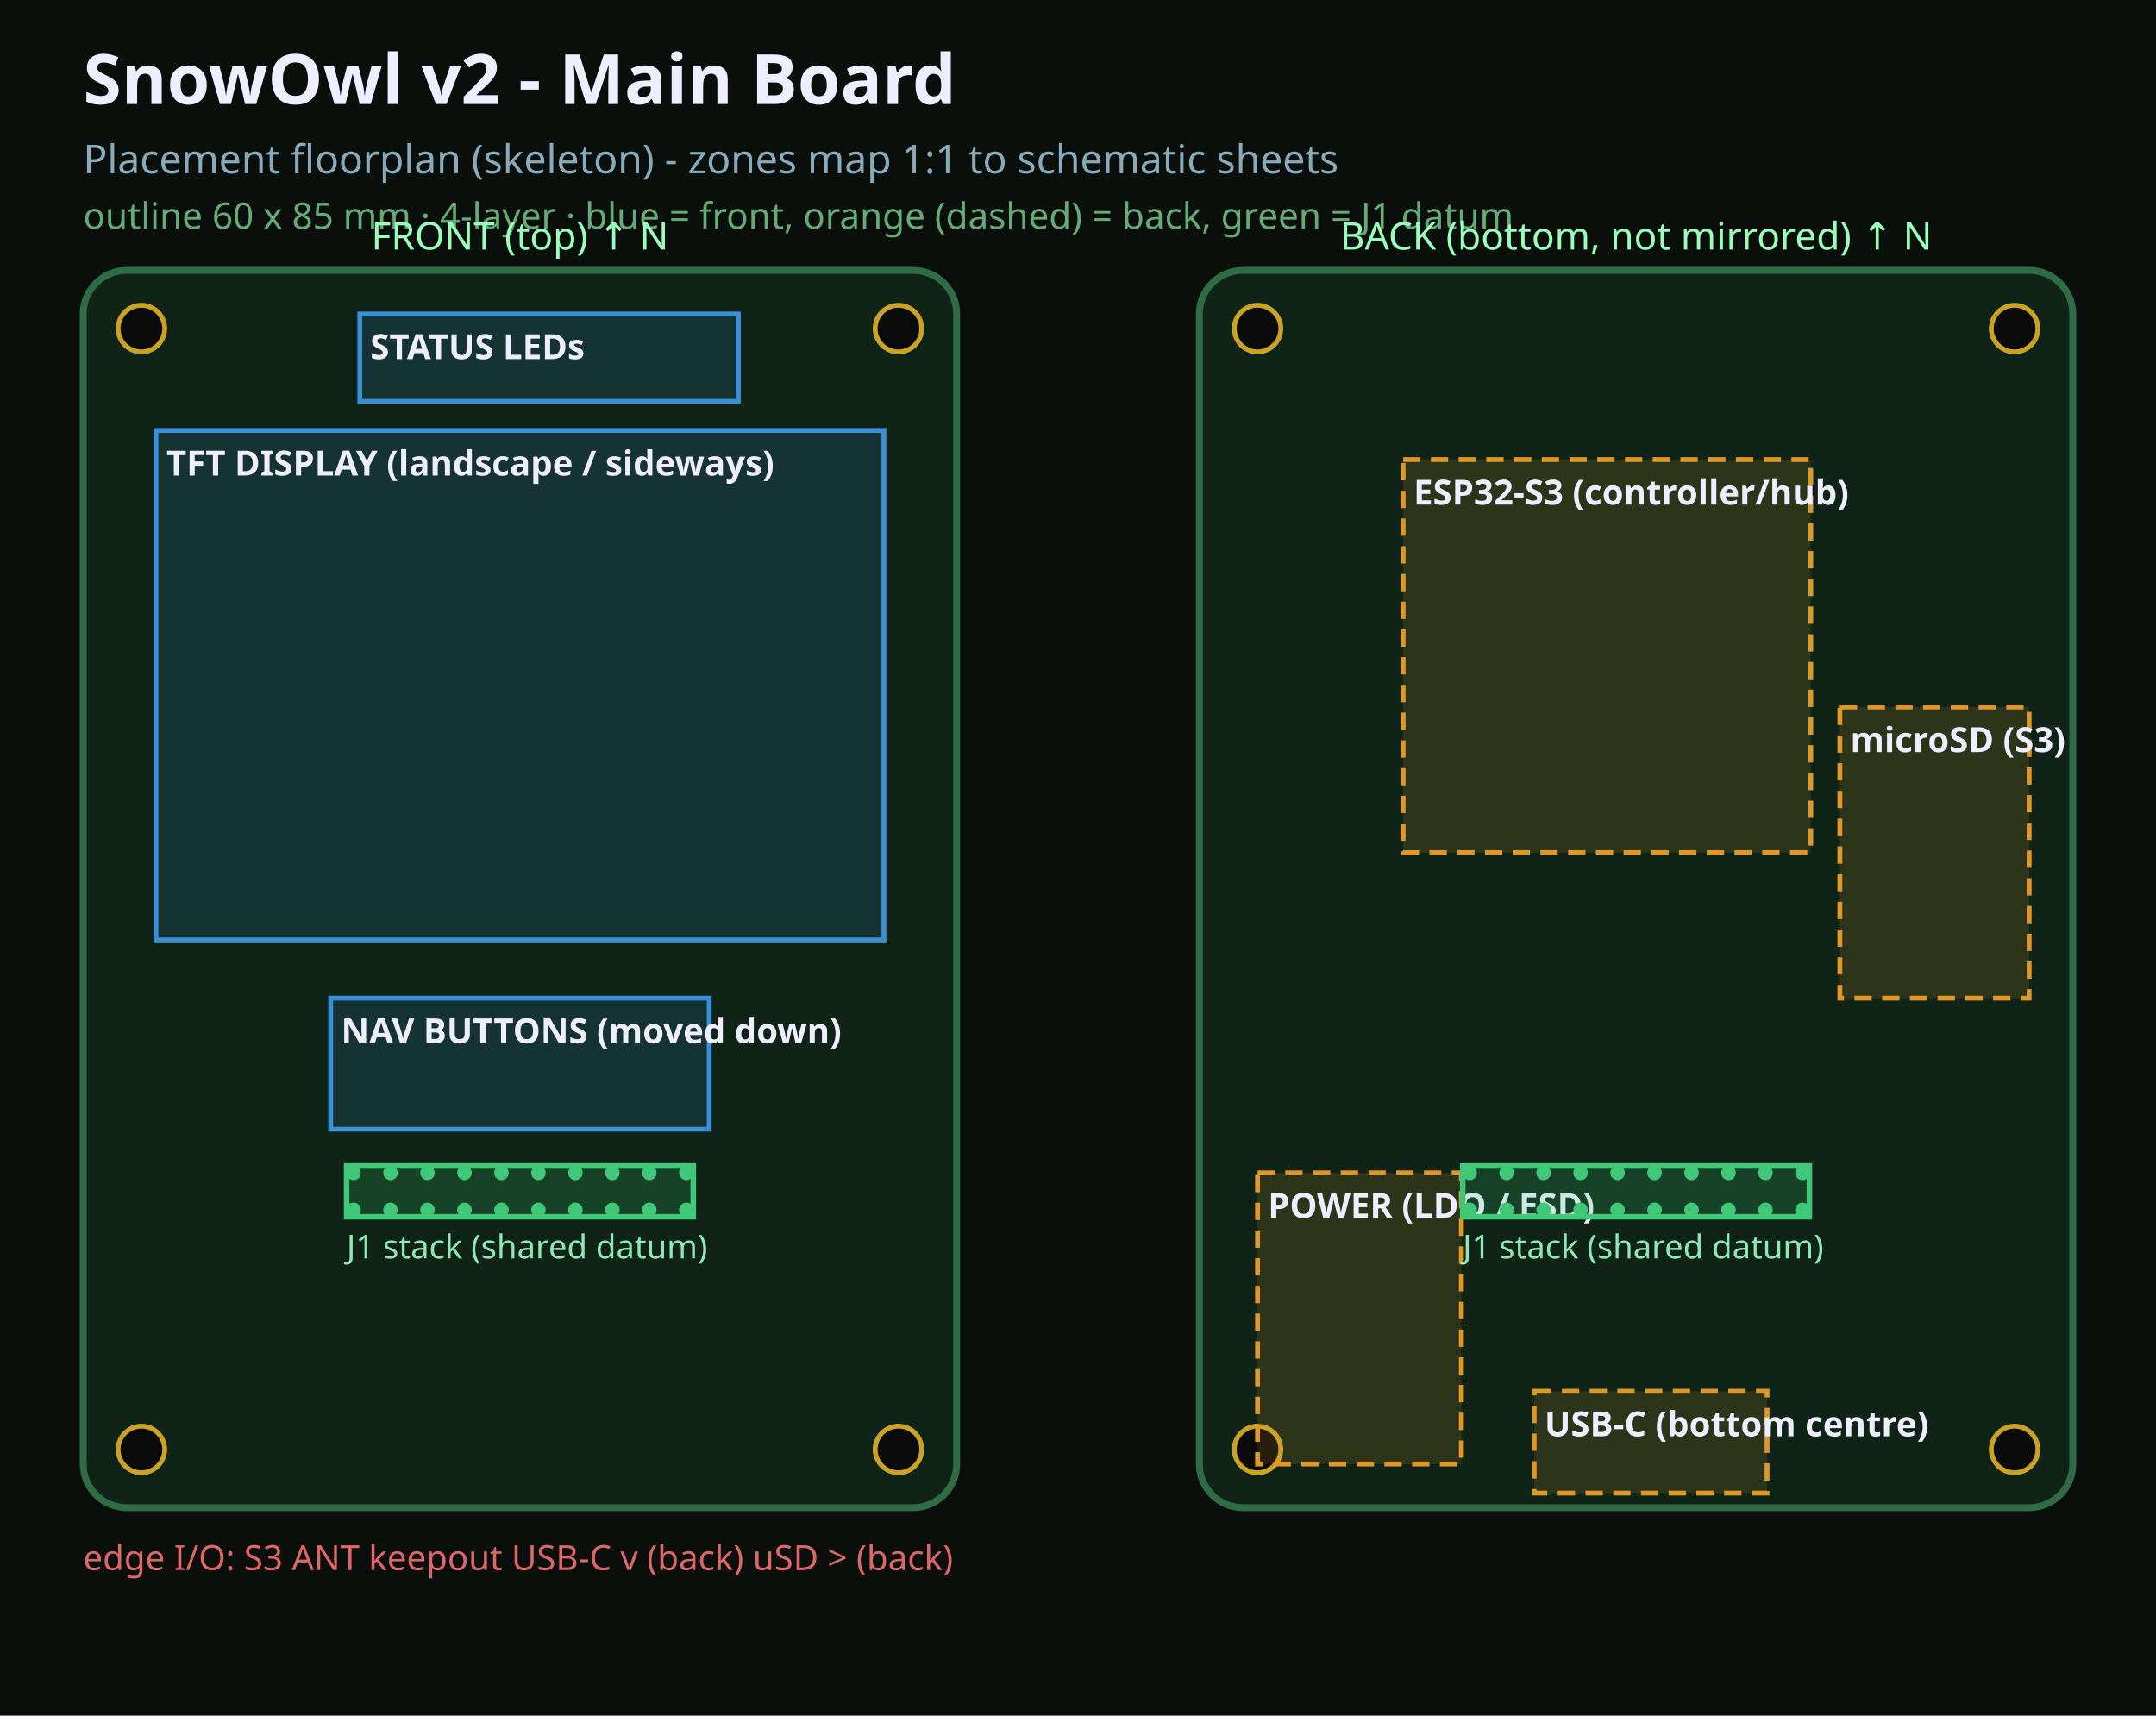
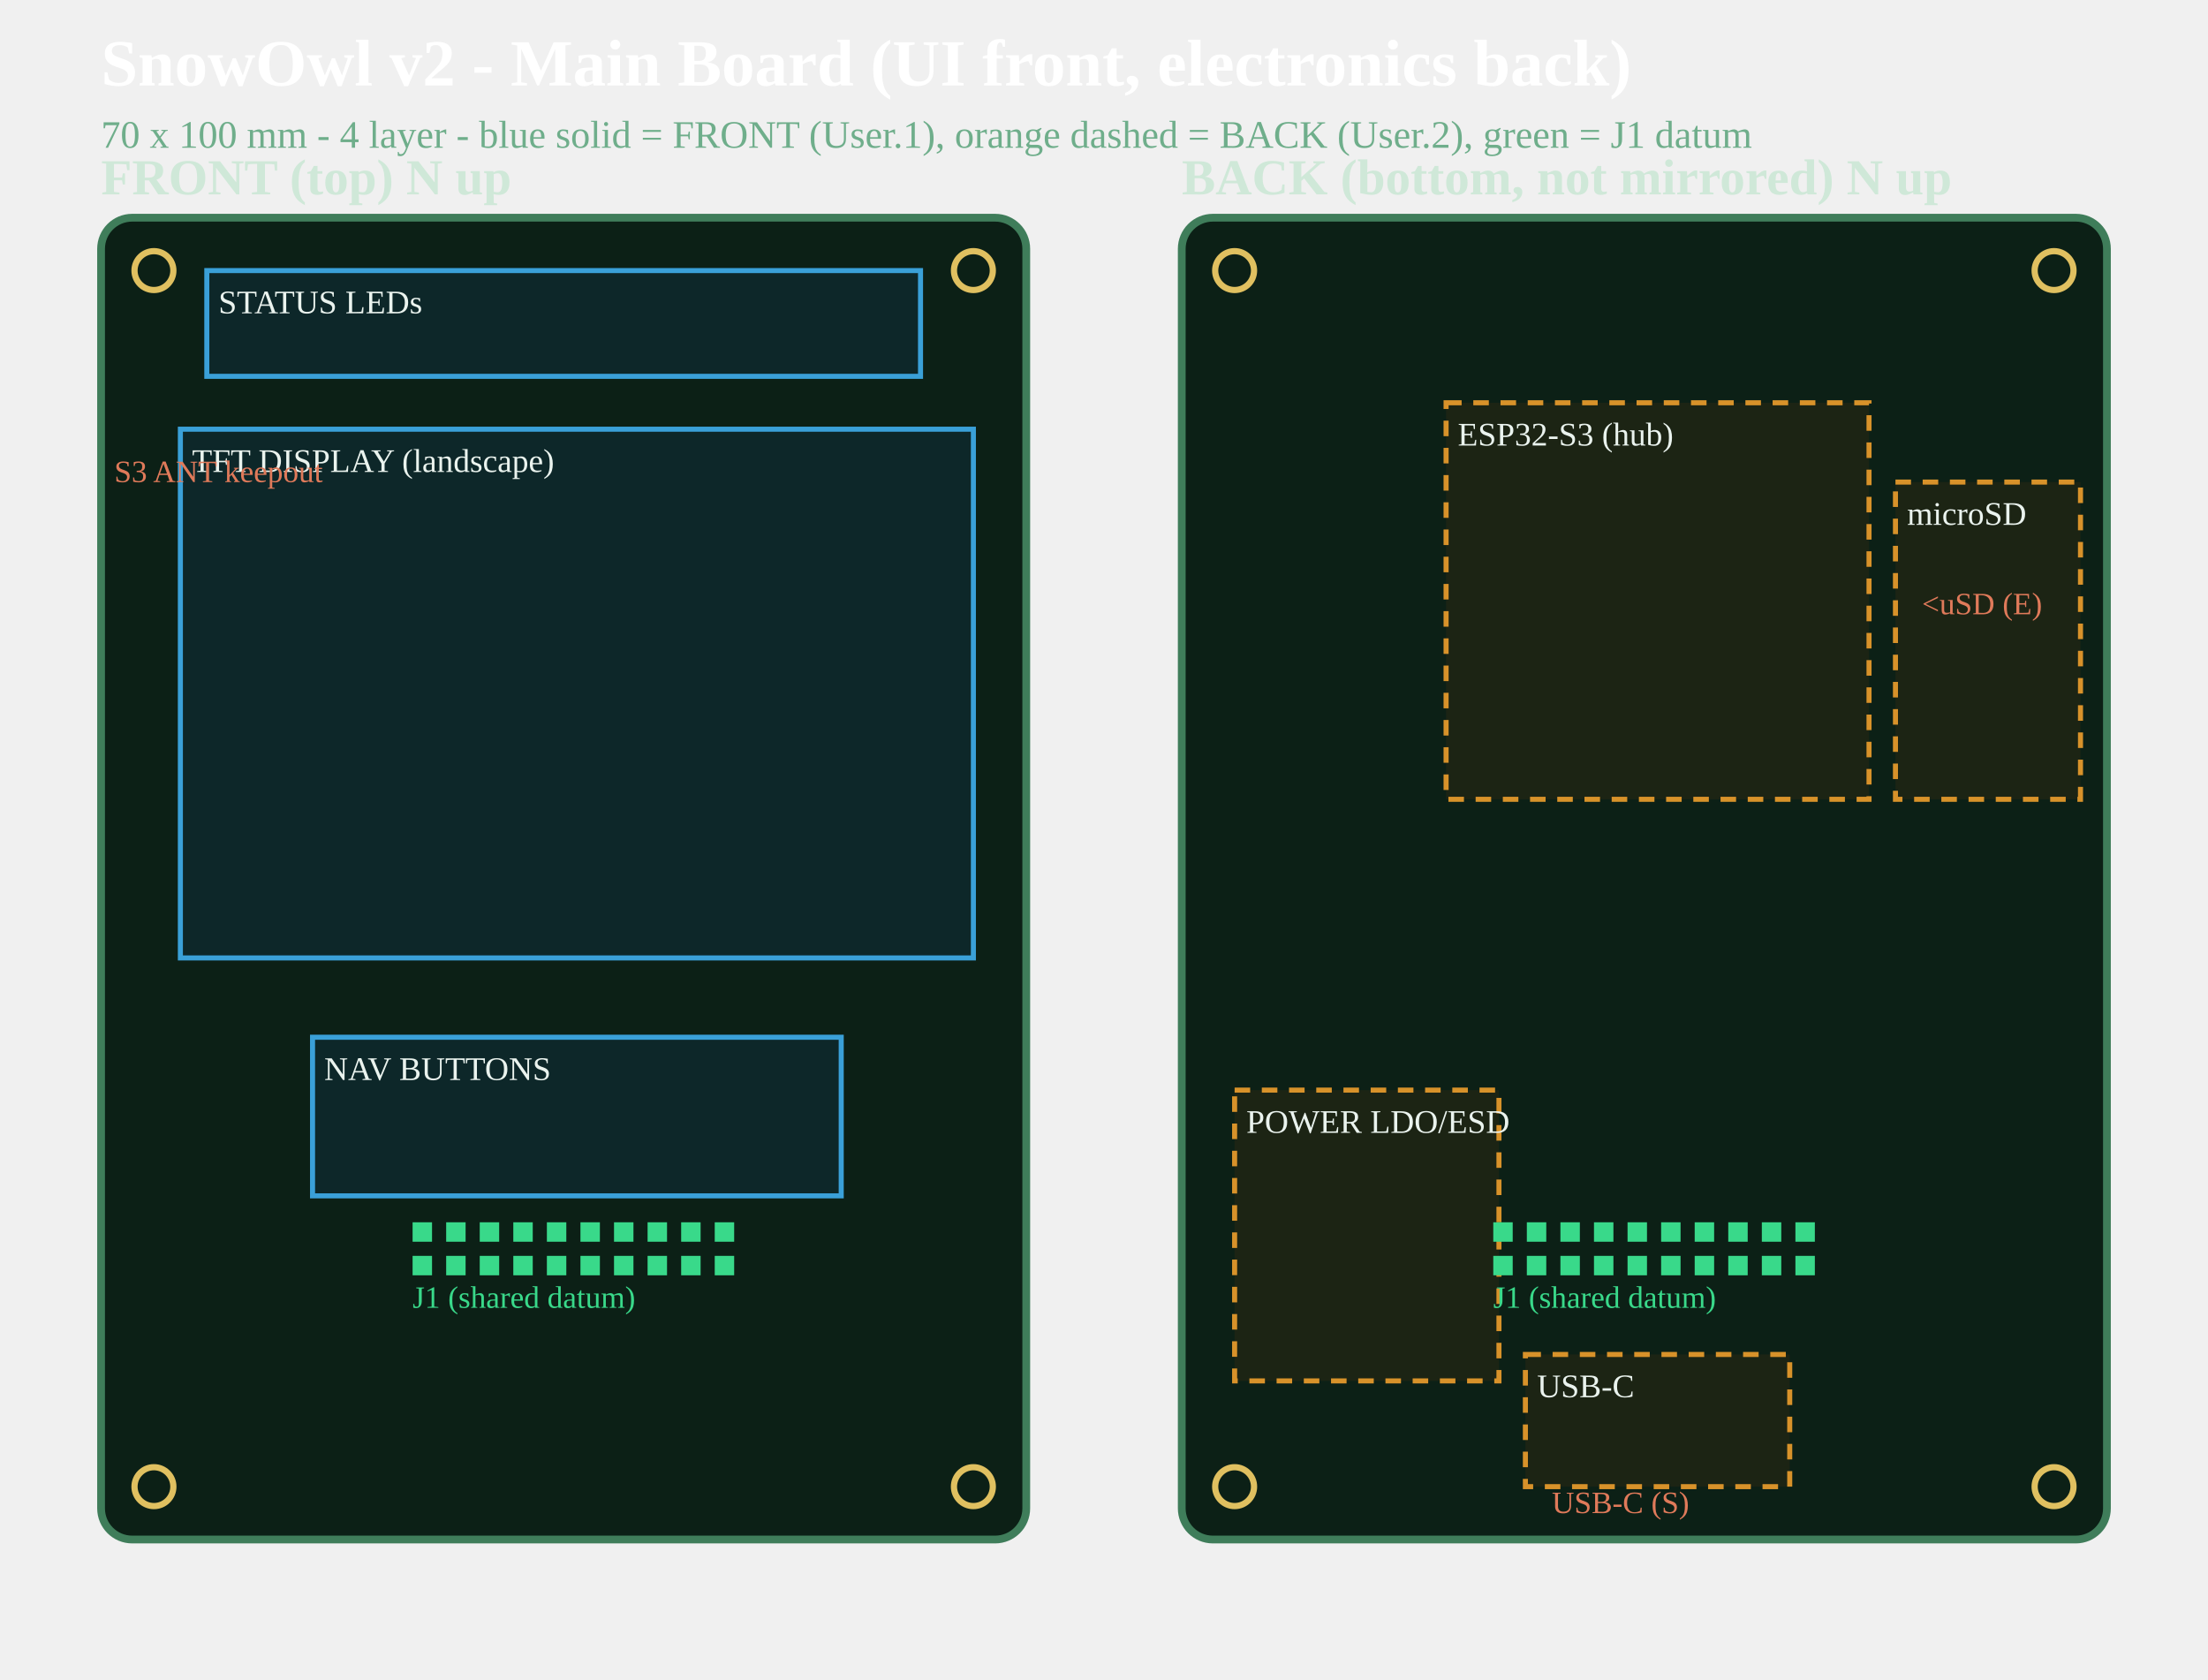
- <svg xmlns="http://www.w3.org/2000/svg" width="622" height="495" viewBox="0 0 622 495">
-   <rect width="622" height="495" fill="#0a0f0c" />
-   <text x="24" y="30" font-size="20" font-family="sans-serif" fill="#eef" font-weight="700">SnowOwl v2 - Main Board</text>
-   <text x="24" y="50" font-size="11.5" font-family="sans-serif" fill="#8ab">Placement floorplan (skeleton) - zones map 1:1 to schematic sheets</text>
-   <text x="24" y="66" font-size="10.5" font-family="sans-serif" fill="#6a7">outline 60 x 85 mm · 4-layer · blue = front, orange (dashed) = back, green = J1 datum</text>
-   <rect x="24" y="78" width="252.0" height="357.0" rx="12.6" fill="#0f2417" stroke="#2f6b45" stroke-width="2" />
-   <circle cx="40.8" cy="94.8" r="6.72" fill="#0b0b0b" stroke="#c9a227" stroke-width="1.4" />
-   <circle cx="259.2" cy="94.8" r="6.72" fill="#0b0b0b" stroke="#c9a227" stroke-width="1.4" />
-   <circle cx="40.8" cy="418.2" r="6.72" fill="#0b0b0b" stroke="#c9a227" stroke-width="1.4" />
-   <circle cx="259.2" cy="418.2" r="6.72" fill="#0b0b0b" stroke="#c9a227" stroke-width="1.4" />
-   <rect x="103.8" y="90.6" width="109.2" height="25.2" fill="rgba(58,143,214,0.14)" stroke="#3a8fd6" stroke-width="1.4" />
-   <text x="106.8" y="103.6" font-size="10" font-family="sans-serif" fill="#eef" font-weight="600">STATUS LEDs</text>
-   <rect x="45.0" y="124.2" width="210.0" height="147.0" fill="rgba(58,143,214,0.14)" stroke="#3a8fd6" stroke-width="1.4" />
-   <text x="48.0" y="137.2" font-size="10" font-family="sans-serif" fill="#eef" font-weight="600">TFT DISPLAY (landscape / sideways)</text>
-   <rect x="95.4" y="288.0" width="109.2" height="37.8" fill="rgba(58,143,214,0.14)" stroke="#3a8fd6" stroke-width="1.4" />
-   <text x="98.4" y="301.0" font-size="10" font-family="sans-serif" fill="#eef" font-weight="600">NAV BUTTONS (moved down)</text>
-   <rect x="99.994" y="336.4" width="100.012" height="14.668" fill="rgba(60,200,120,0.18)" stroke="#3ec878" stroke-width="1.6" />
-   <circle cx="101.994" cy="338.4" r="2.1" fill="#3ec878" />
-   <circle cx="112.662" cy="338.4" r="2.1" fill="#3ec878" />
-   <circle cx="123.33" cy="338.4" r="2.1" fill="#3ec878" />
-   <circle cx="133.998" cy="338.4" r="2.1" fill="#3ec878" />
-   <circle cx="144.666" cy="338.4" r="2.1" fill="#3ec878" />
-   <circle cx="155.334" cy="338.4" r="2.1" fill="#3ec878" />
-   <circle cx="166.002" cy="338.4" r="2.1" fill="#3ec878" />
-   <circle cx="176.67" cy="338.4" r="2.1" fill="#3ec878" />
-   <circle cx="187.338" cy="338.4" r="2.1" fill="#3ec878" />
-   <circle cx="198.006" cy="338.4" r="2.1" fill="#3ec878" />
-   <circle cx="101.994" cy="349.068" r="2.1" fill="#3ec878" />
-   <circle cx="112.662" cy="349.068" r="2.1" fill="#3ec878" />
-   <circle cx="123.33" cy="349.068" r="2.1" fill="#3ec878" />
-   <circle cx="133.998" cy="349.068" r="2.1" fill="#3ec878" />
-   <circle cx="144.666" cy="349.068" r="2.1" fill="#3ec878" />
-   <circle cx="155.334" cy="349.068" r="2.1" fill="#3ec878" />
-   <circle cx="166.002" cy="349.068" r="2.1" fill="#3ec878" />
-   <circle cx="176.67" cy="349.068" r="2.1" fill="#3ec878" />
-   <circle cx="187.338" cy="349.068" r="2.1" fill="#3ec878" />
-   <circle cx="198.006" cy="349.068" r="2.1" fill="#3ec878" />
-   <text x="99.994" y="363.068" font-size="9.5" font-family="sans-serif" fill="#8fe8b4">J1 stack (shared datum)</text>
-   <text x="150.0" y="72" font-size="11" text-anchor="middle" font-family="sans-serif" fill="#9fb">FRONT (top) ↑ N</text>
-   <rect x="346.0" y="78" width="252.0" height="357.0" rx="12.6" fill="#0f2417" stroke="#2f6b45" stroke-width="2" />
-   <circle cx="362.8" cy="94.8" r="6.72" fill="#0b0b0b" stroke="#c9a227" stroke-width="1.4" />
-   <circle cx="581.2" cy="94.8" r="6.72" fill="#0b0b0b" stroke="#c9a227" stroke-width="1.4" />
-   <circle cx="362.8" cy="418.2" r="6.72" fill="#0b0b0b" stroke="#c9a227" stroke-width="1.4" />
-   <circle cx="581.2" cy="418.2" r="6.72" fill="#0b0b0b" stroke="#c9a227" stroke-width="1.4" />
-   <rect x="404.8" y="132.6" width="117.6" height="113.4" fill="rgba(224,151,42,0.14)" stroke="#e0972a" stroke-width="1.4" stroke-dasharray="5 3" />
-   <text x="407.8" y="145.6" font-size="10" font-family="sans-serif" fill="#eef" font-weight="600">ESP32-S3 (controller/hub)</text>
-   <rect x="530.8" y="204.0" width="54.6" height="84.0" fill="rgba(224,151,42,0.14)" stroke="#e0972a" stroke-width="1.4" stroke-dasharray="5 3" />
-   <text x="533.8" y="217.0" font-size="10" font-family="sans-serif" fill="#eef" font-weight="600">microSD (S3)</text>
-   <rect x="362.8" y="338.4" width="58.8" height="84.0" fill="rgba(224,151,42,0.14)" stroke="#e0972a" stroke-width="1.4" stroke-dasharray="5 3" />
-   <text x="365.8" y="351.4" font-size="10" font-family="sans-serif" fill="#eef" font-weight="600">POWER (LDO / ESD)</text>
-   <rect x="442.6" y="401.4" width="67.2" height="29.4" fill="rgba(224,151,42,0.14)" stroke="#e0972a" stroke-width="1.4" stroke-dasharray="5 3" />
-   <text x="445.6" y="414.4" font-size="10" font-family="sans-serif" fill="#eef" font-weight="600">USB-C (bottom centre)</text>
-   <rect x="421.994" y="336.4" width="100.012" height="14.668" fill="rgba(60,200,120,0.18)" stroke="#3ec878" stroke-width="1.6" />
-   <circle cx="423.994" cy="338.4" r="2.1" fill="#3ec878" />
-   <circle cx="434.662" cy="338.4" r="2.1" fill="#3ec878" />
-   <circle cx="445.33" cy="338.4" r="2.1" fill="#3ec878" />
-   <circle cx="455.998" cy="338.4" r="2.1" fill="#3ec878" />
-   <circle cx="466.666" cy="338.4" r="2.1" fill="#3ec878" />
-   <circle cx="477.334" cy="338.4" r="2.1" fill="#3ec878" />
-   <circle cx="488.002" cy="338.4" r="2.1" fill="#3ec878" />
-   <circle cx="498.67" cy="338.4" r="2.1" fill="#3ec878" />
-   <circle cx="509.338" cy="338.4" r="2.1" fill="#3ec878" />
-   <circle cx="520.006" cy="338.4" r="2.1" fill="#3ec878" />
-   <circle cx="423.994" cy="349.068" r="2.1" fill="#3ec878" />
-   <circle cx="434.662" cy="349.068" r="2.1" fill="#3ec878" />
-   <circle cx="445.33" cy="349.068" r="2.1" fill="#3ec878" />
-   <circle cx="455.998" cy="349.068" r="2.1" fill="#3ec878" />
-   <circle cx="466.666" cy="349.068" r="2.1" fill="#3ec878" />
-   <circle cx="477.334" cy="349.068" r="2.1" fill="#3ec878" />
-   <circle cx="488.002" cy="349.068" r="2.1" fill="#3ec878" />
-   <circle cx="498.67" cy="349.068" r="2.1" fill="#3ec878" />
-   <circle cx="509.338" cy="349.068" r="2.1" fill="#3ec878" />
-   <circle cx="520.006" cy="349.068" r="2.1" fill="#3ec878" />
-   <text x="421.994" y="363.068" font-size="9.5" font-family="sans-serif" fill="#8fe8b4">J1 stack (shared datum)</text>
-   <text x="472.0" y="72" font-size="11" text-anchor="middle" font-family="sans-serif" fill="#9fb">BACK (bottom, not mirrored) ↑ N</text>
-   <text x="24" y="453.0" font-size="10" font-family="sans-serif" fill="#d66">edge I/O: S3 ANT keepout  USB-C v (back)  uSD &gt; (back)</text>
+ <svg xmlns="http://www.w3.org/2000/svg" width="568" height="432" viewBox="0 0 568 432">
+   <rect width="100%%" height="100%%" fill="#08120c" />
+   <text x="26" y="22" fill="#ffffff" font-size="17" font-weight="bold">SnowOwl v2 - Main Board  (UI front, electronics back)</text>
+   <text x="26" y="38" fill="#6fae8b" font-size="10">70 x 100 mm  -  4 layer  -  blue solid = FRONT (User.1), orange dashed = BACK (User.2), green = J1 datum</text>
+   <rect x="26" y="56" width="238" height="340" rx="8" fill="#0c2016" stroke="#3f7d5a" stroke-width="2" />
+   <text x="26" y="50" fill="#cfe8d8" font-size="13" font-weight="bold">FRONT (top)  N up</text>
+   <circle cx="39.6" cy="69.6" r="5" fill="none" stroke="#e0c060" stroke-width="1.6" />
+   <circle cx="250.4" cy="69.6" r="5" fill="none" stroke="#e0c060" stroke-width="1.6" />
+   <circle cx="39.6" cy="382.4" r="5" fill="none" stroke="#e0c060" stroke-width="1.6" />
+   <circle cx="250.4" cy="382.4" r="5" fill="none" stroke="#e0c060" stroke-width="1.6" />
+   <rect x="53.2" y="69.6" width="183.6" height="27.2" fill="#10344d" fill-opacity="0.35" stroke="#3aa0d8" stroke-width="1.3" />
+   <text x="56.2" y="80.6" fill="#eaf3ee" font-size="8.5">STATUS LEDs</text>
+   <rect x="46.4" y="110.4" width="204" height="136" fill="#10344d" fill-opacity="0.35" stroke="#3aa0d8" stroke-width="1.3" />
+   <text x="49.4" y="121.4" fill="#eaf3ee" font-size="8.5">TFT DISPLAY (landscape)</text>
+   <rect x="80.4" y="266.8" width="136" height="40.8" fill="#10344d" fill-opacity="0.35" stroke="#3aa0d8" stroke-width="1.3" />
+   <text x="83.4" y="277.8" fill="#eaf3ee" font-size="8.5">NAV BUTTONS</text>
+   <rect x="106.138" y="314.4" width="5" height="5" fill="#39d98a" />
+   <rect x="114.774" y="314.4" width="5" height="5" fill="#39d98a" />
+   <rect x="123.41" y="314.4" width="5" height="5" fill="#39d98a" />
+   <rect x="132.046" y="314.4" width="5" height="5" fill="#39d98a" />
+   <rect x="140.682" y="314.4" width="5" height="5" fill="#39d98a" />
+   <rect x="149.318" y="314.4" width="5" height="5" fill="#39d98a" />
+   <rect x="157.954" y="314.4" width="5" height="5" fill="#39d98a" />
+   <rect x="166.59" y="314.4" width="5" height="5" fill="#39d98a" />
+   <rect x="175.226" y="314.4" width="5" height="5" fill="#39d98a" />
+   <rect x="183.862" y="314.4" width="5" height="5" fill="#39d98a" />
+   <rect x="106.138" y="323.036" width="5" height="5" fill="#39d98a" />
+   <rect x="114.774" y="323.036" width="5" height="5" fill="#39d98a" />
+   <rect x="123.41" y="323.036" width="5" height="5" fill="#39d98a" />
+   <rect x="132.046" y="323.036" width="5" height="5" fill="#39d98a" />
+   <rect x="140.682" y="323.036" width="5" height="5" fill="#39d98a" />
+   <rect x="149.318" y="323.036" width="5" height="5" fill="#39d98a" />
+   <rect x="157.954" y="323.036" width="5" height="5" fill="#39d98a" />
+   <rect x="166.59" y="323.036" width="5" height="5" fill="#39d98a" />
+   <rect x="175.226" y="323.036" width="5" height="5" fill="#39d98a" />
+   <rect x="183.862" y="323.036" width="5" height="5" fill="#39d98a" />
+   <text x="106.138" y="336.4" fill="#39d98a" font-size="8">J1 (shared datum)</text>
+   <text x="29.4" y="124" fill="#e07a5a" font-size="8">S3 ANT keepout</text>
+   <rect x="304" y="56" width="238" height="340" rx="8" fill="#0c2016" stroke="#3f7d5a" stroke-width="2" />
+   <text x="304" y="50" fill="#cfe8d8" font-size="13" font-weight="bold">BACK (bottom, not mirrored)  N up</text>
+   <circle cx="317.6" cy="69.6" r="5" fill="none" stroke="#e0c060" stroke-width="1.6" />
+   <circle cx="528.4" cy="69.6" r="5" fill="none" stroke="#e0c060" stroke-width="1.6" />
+   <circle cx="317.6" cy="382.4" r="5" fill="none" stroke="#e0c060" stroke-width="1.6" />
+   <circle cx="528.4" cy="382.4" r="5" fill="none" stroke="#e0c060" stroke-width="1.6" />
+   <rect x="372" y="103.6" width="108.8" height="102" fill="#3a2c12" fill-opacity="0.35" stroke="#d8922a" stroke-width="1.3" stroke-dasharray="4 3" />
+   <text x="375" y="114.6" fill="#eaf3ee" font-size="8.5">ESP32-S3 (hub)</text>
+   <rect x="487.6" y="124" width="47.6" height="81.6" fill="#3a2c12" fill-opacity="0.35" stroke="#d8922a" stroke-width="1.3" stroke-dasharray="4 3" />
+   <text x="490.6" y="135" fill="#eaf3ee" font-size="8.5">microSD</text>
+   <rect x="317.6" y="280.4" width="68" height="74.8" fill="#3a2c12" fill-opacity="0.35" stroke="#d8922a" stroke-width="1.3" stroke-dasharray="4 3" />
+   <text x="320.6" y="291.4" fill="#eaf3ee" font-size="8.5">POWER LDO/ESD</text>
+   <rect x="392.4" y="348.4" width="68" height="34" fill="#3a2c12" fill-opacity="0.35" stroke="#d8922a" stroke-width="1.3" stroke-dasharray="4 3" />
+   <text x="395.4" y="359.4" fill="#eaf3ee" font-size="8.5">USB-C</text>
+   <rect x="384.138" y="314.4" width="5" height="5" fill="#39d98a" />
+   <rect x="392.774" y="314.4" width="5" height="5" fill="#39d98a" />
+   <rect x="401.41" y="314.4" width="5" height="5" fill="#39d98a" />
+   <rect x="410.046" y="314.4" width="5" height="5" fill="#39d98a" />
+   <rect x="418.682" y="314.4" width="5" height="5" fill="#39d98a" />
+   <rect x="427.318" y="314.4" width="5" height="5" fill="#39d98a" />
+   <rect x="435.954" y="314.4" width="5" height="5" fill="#39d98a" />
+   <rect x="444.59" y="314.4" width="5" height="5" fill="#39d98a" />
+   <rect x="453.226" y="314.4" width="5" height="5" fill="#39d98a" />
+   <rect x="461.862" y="314.4" width="5" height="5" fill="#39d98a" />
+   <rect x="384.138" y="323.036" width="5" height="5" fill="#39d98a" />
+   <rect x="392.774" y="323.036" width="5" height="5" fill="#39d98a" />
+   <rect x="401.41" y="323.036" width="5" height="5" fill="#39d98a" />
+   <rect x="410.046" y="323.036" width="5" height="5" fill="#39d98a" />
+   <rect x="418.682" y="323.036" width="5" height="5" fill="#39d98a" />
+   <rect x="427.318" y="323.036" width="5" height="5" fill="#39d98a" />
+   <rect x="435.954" y="323.036" width="5" height="5" fill="#39d98a" />
+   <rect x="444.59" y="323.036" width="5" height="5" fill="#39d98a" />
+   <rect x="453.226" y="323.036" width="5" height="5" fill="#39d98a" />
+   <rect x="461.862" y="323.036" width="5" height="5" fill="#39d98a" />
+   <text x="384.138" y="336.4" fill="#39d98a" font-size="8">J1 (shared datum)</text>
+   <text x="494.4" y="158" fill="#e07a5a" font-size="8">&lt;uSD (E)</text>
+   <text x="399.2" y="389.2" fill="#e07a5a" font-size="8">USB-C (S)</text>
</svg>
